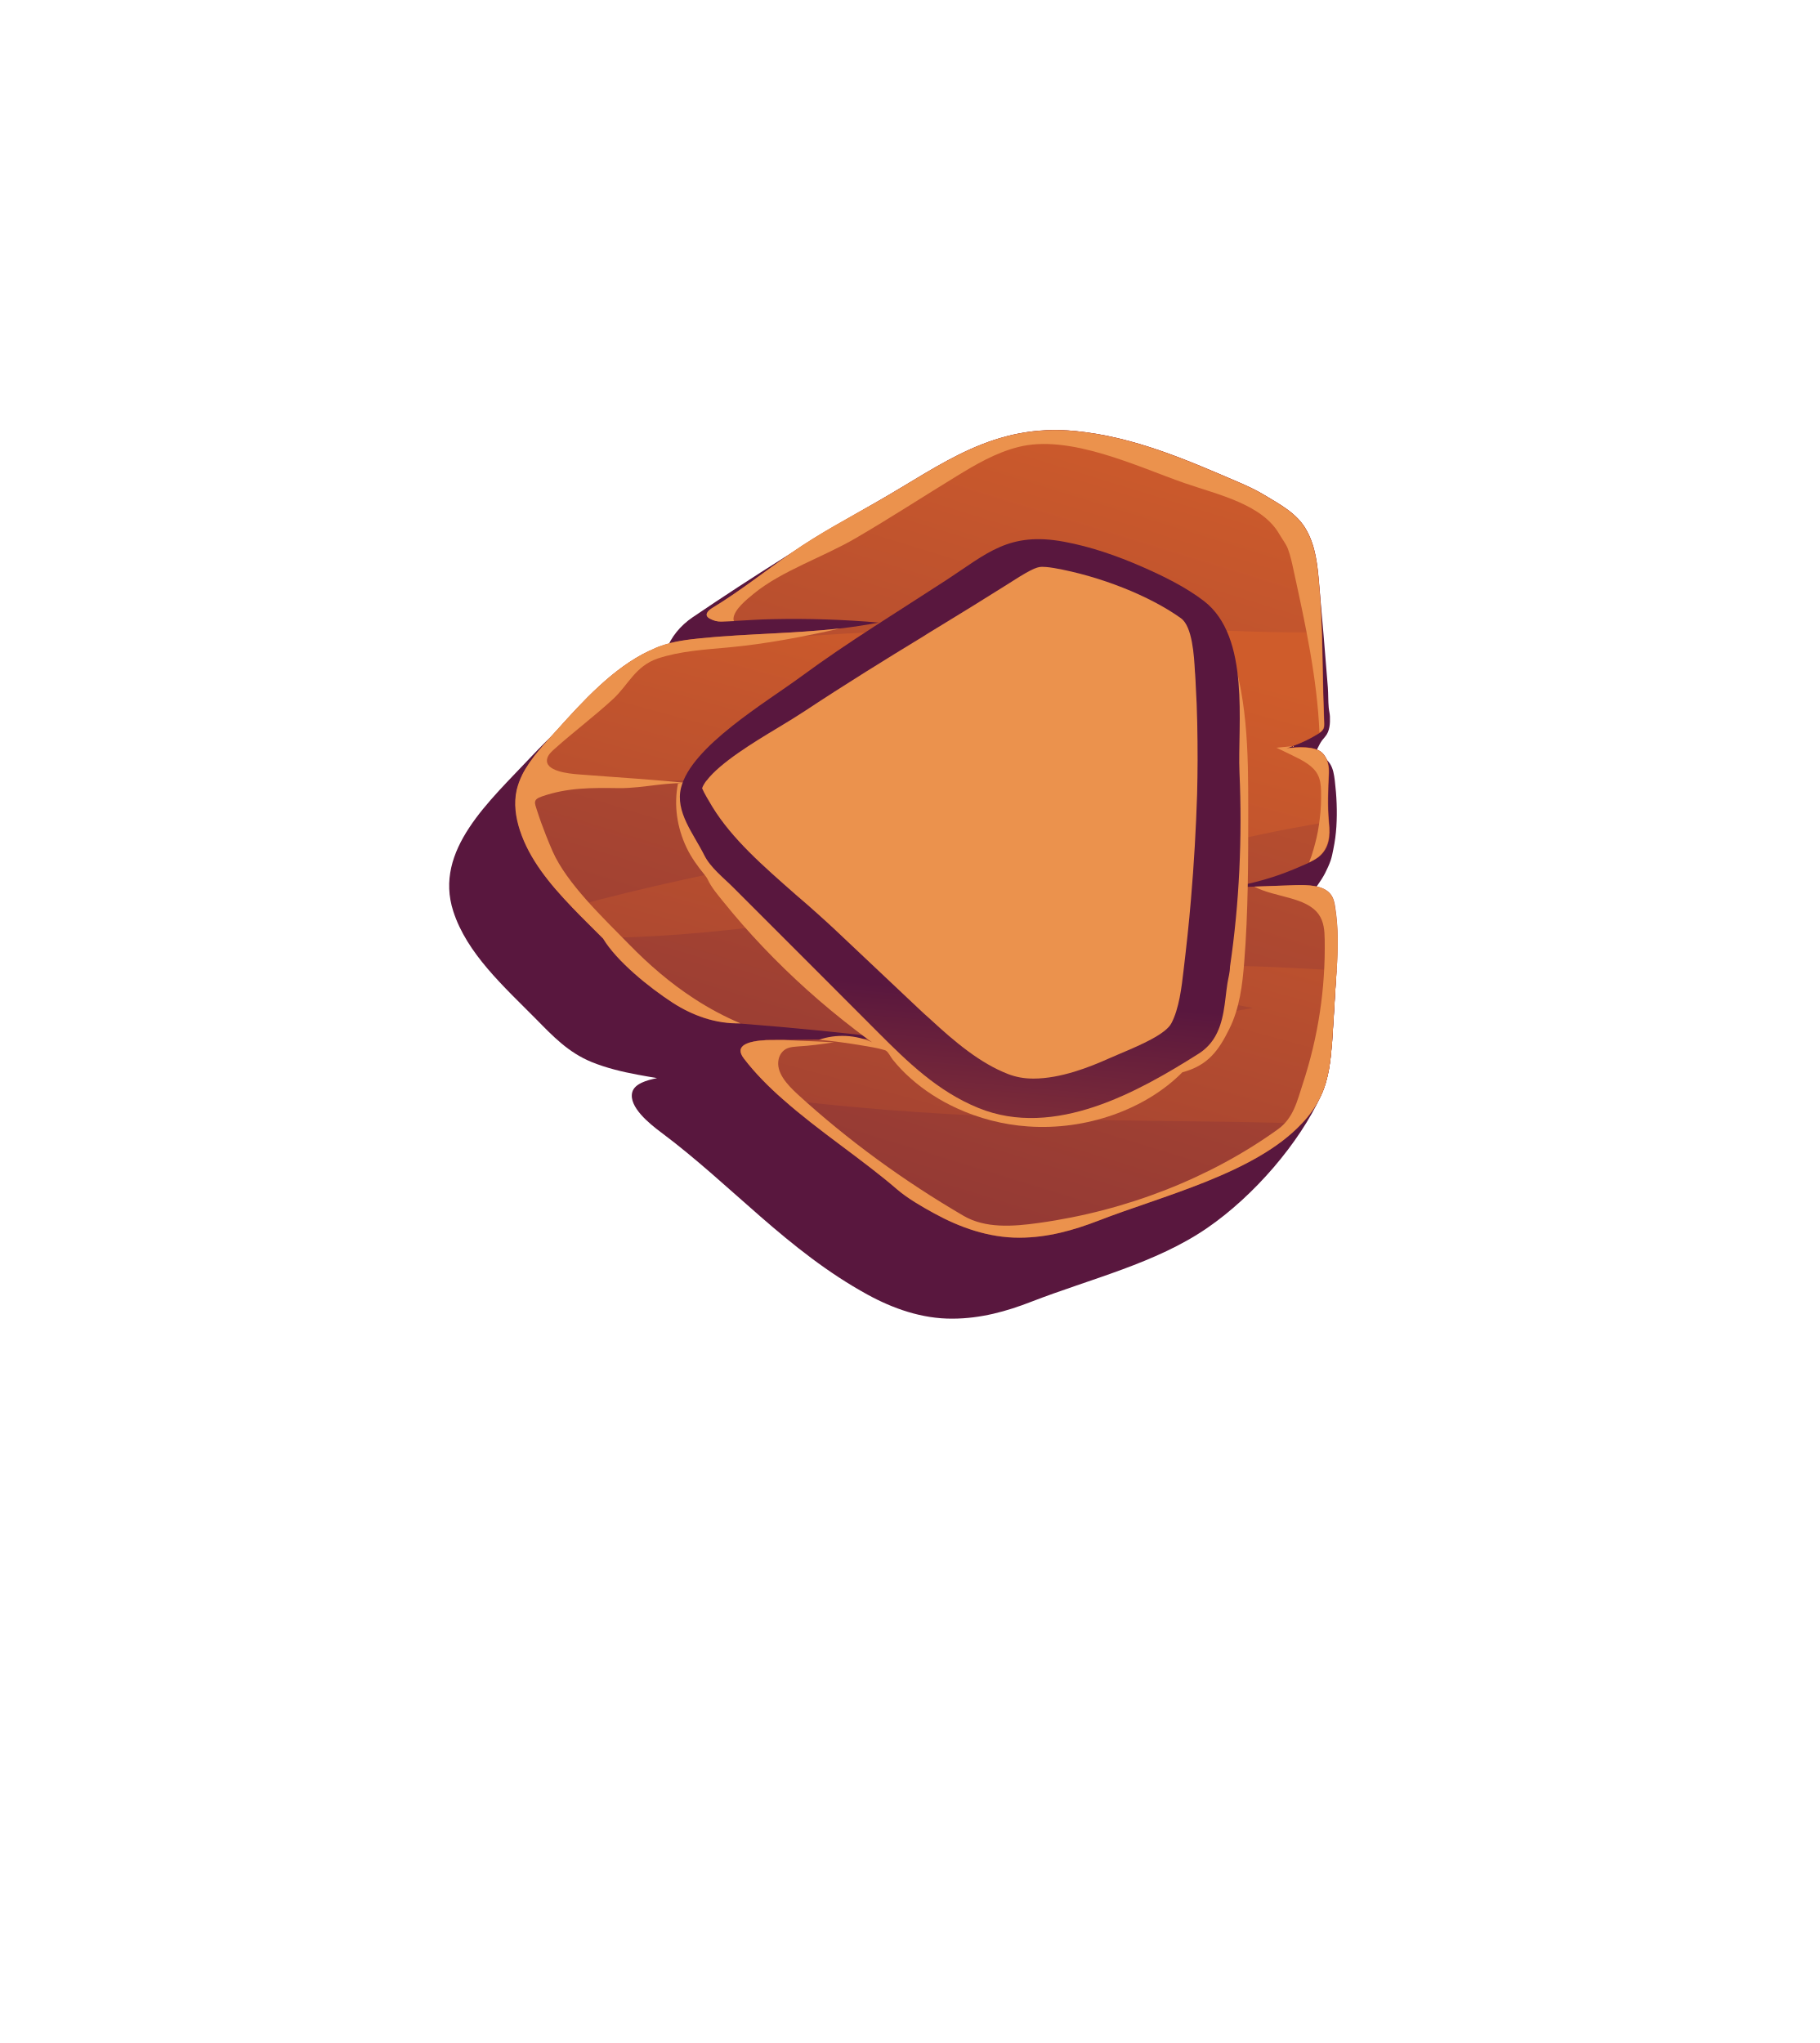
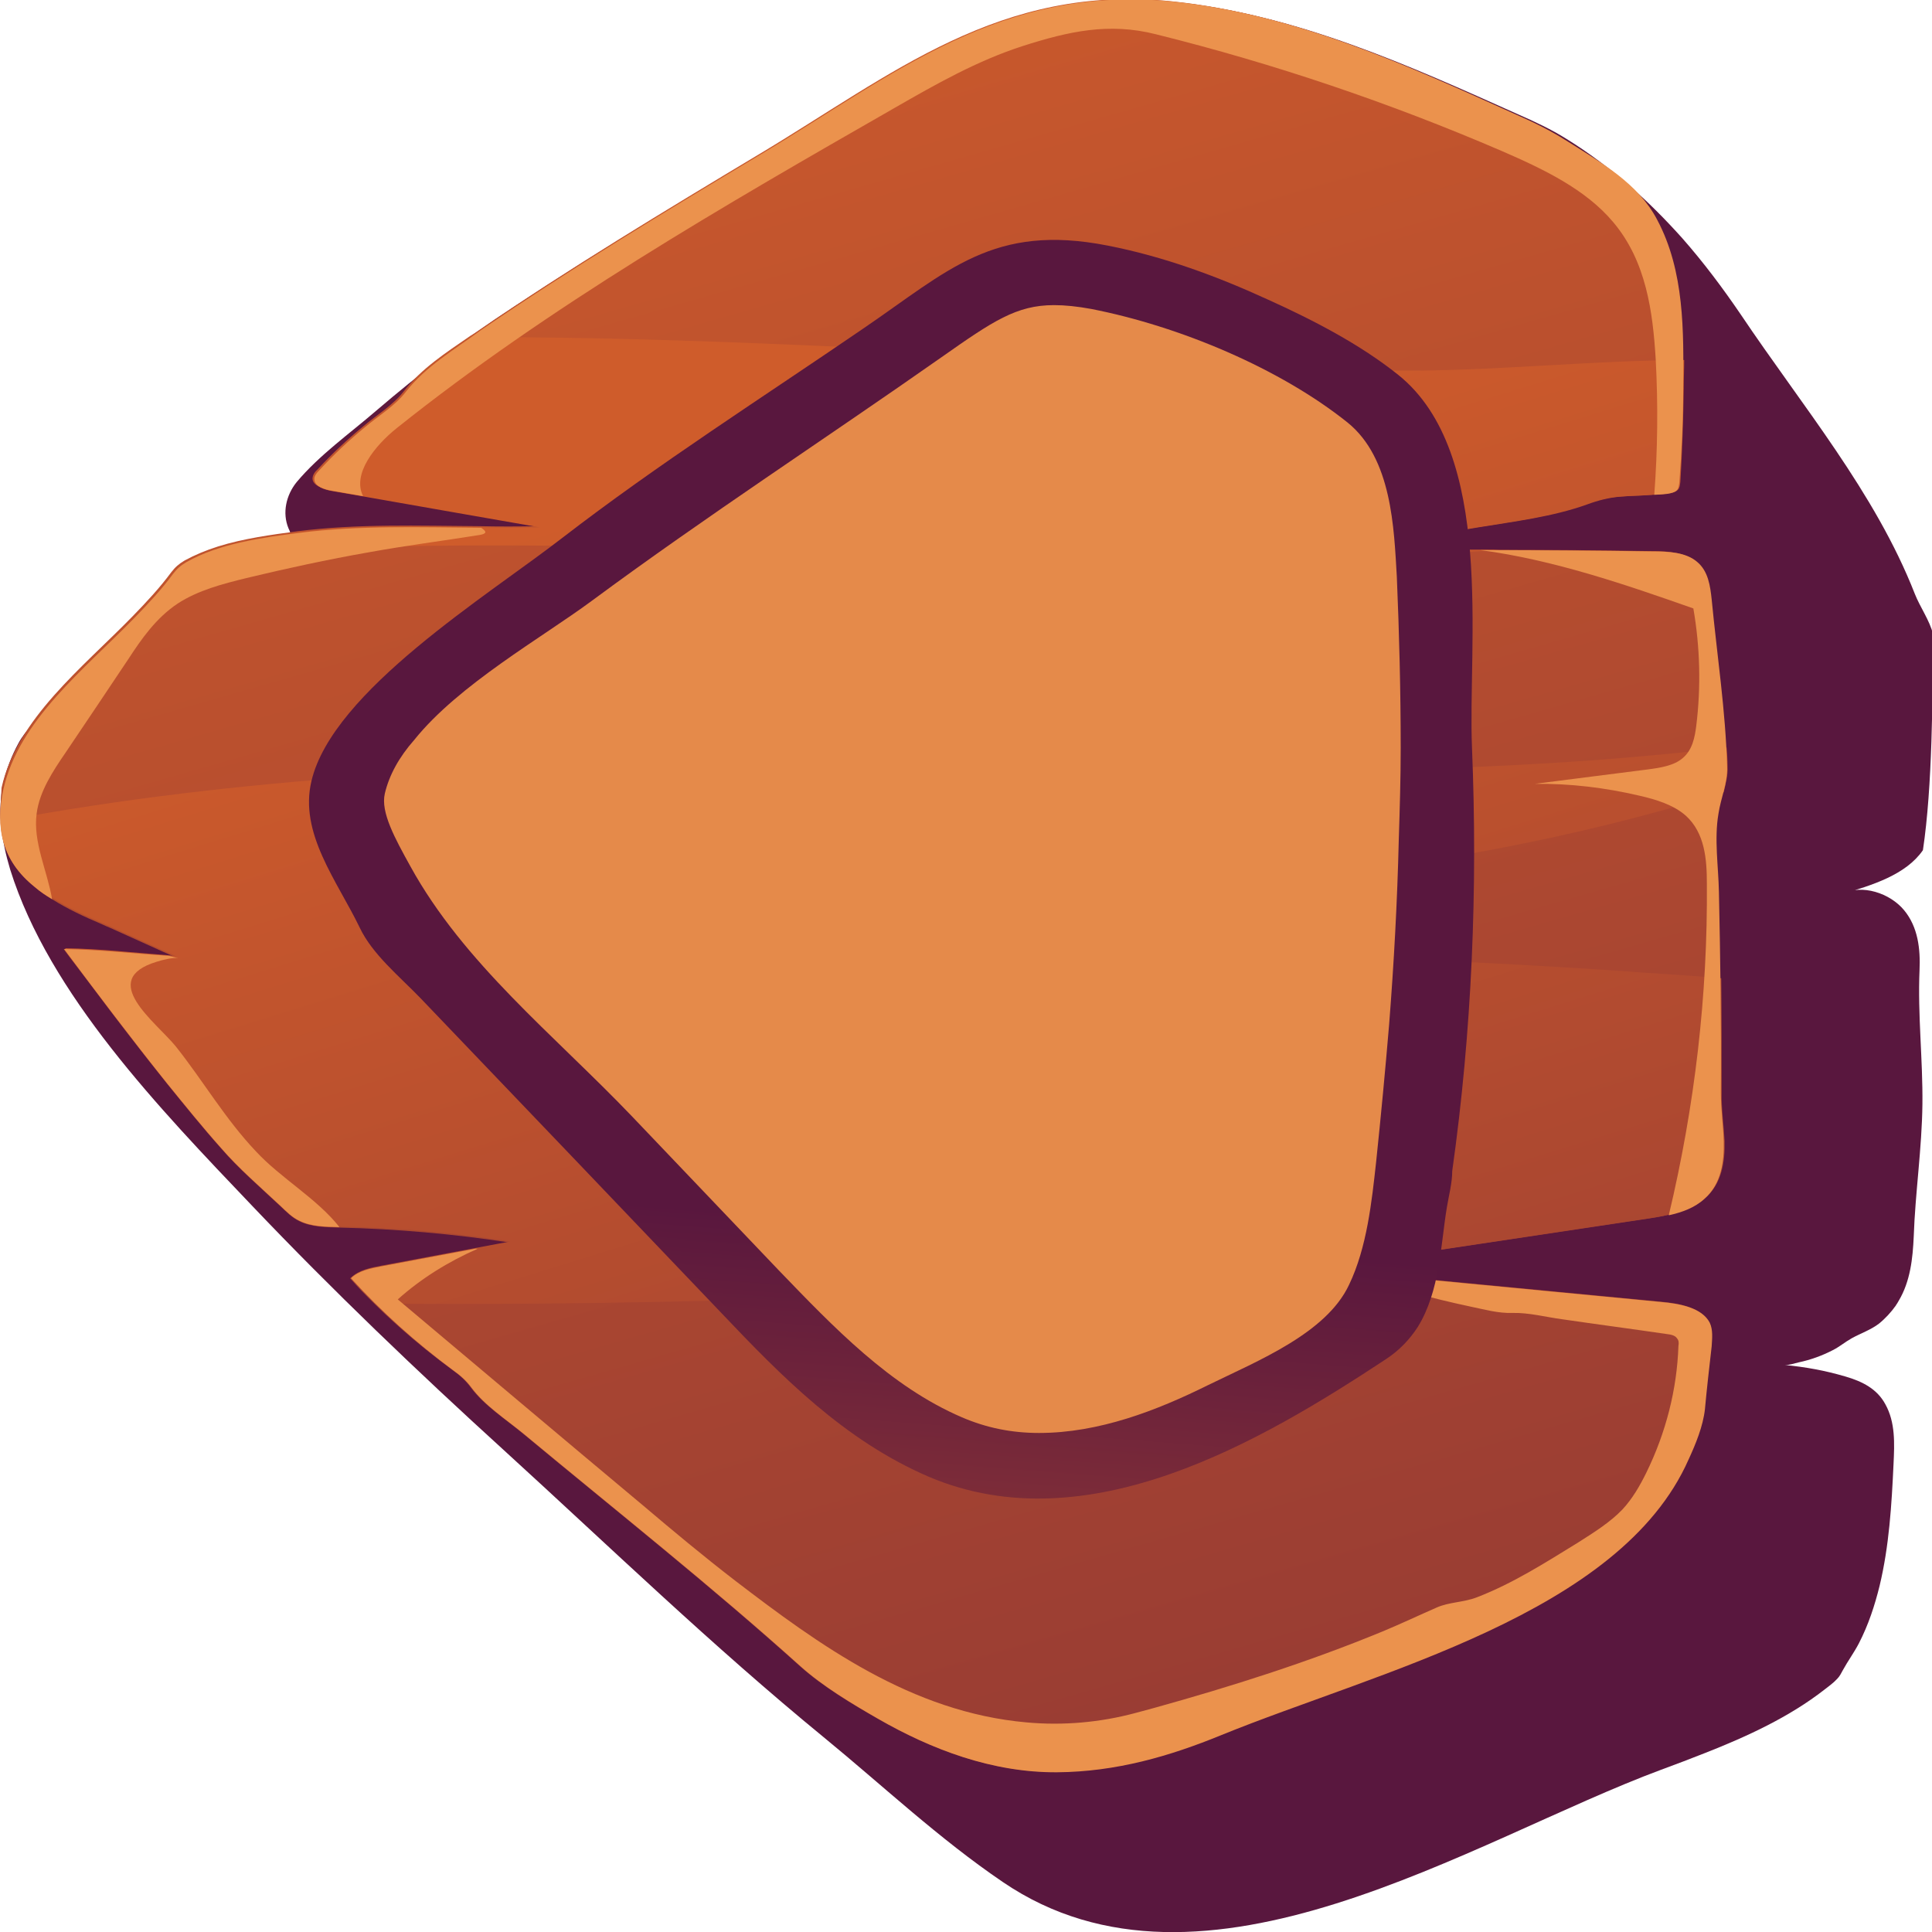
- <svg xmlns="http://www.w3.org/2000/svg" xmlns:xlink="http://www.w3.org/1999/xlink" enable-background="new 0 0 149.43 167.82" viewBox="0 0 149.43 167.82">
+ <svg xmlns="http://www.w3.org/2000/svg" xmlns:xlink="http://www.w3.org/1999/xlink" fill="none" height="73" viewBox="0 0 73 73" width="73">
  <linearGradient id="a">
    <stop offset="0" stop-color="#cf5c2b" />
    <stop offset="1" stop-color="#59173e" />
  </linearGradient>
-   <linearGradient id="b" gradientUnits="userSpaceOnUse" x1="111.474" x2="102.238" xlink:href="#a" y1="19.299" y2="33.864" />
-   <linearGradient id="c" gradientUnits="userSpaceOnUse" x1="89.575" x2="49.472" xlink:href="#a" y1="31.899" y2="161.675" />
-   <linearGradient id="d" gradientUnits="userSpaceOnUse" x1="82.9" x2="50.44" xlink:href="#a" y1="50.428" y2="170.333" />
-   <linearGradient id="e" gradientUnits="userSpaceOnUse" x1="74.841" x2="77.742" xlink:href="#a" y1="114.461" y2="81.258" />
-   <path d="m109.42 85.59c-.12 1.48-.26 2.99-.9 4.38-1.79 3.91-5.48 8.23-9.36 10.9-4.21 2.9-9.58 4.17-14.45 6.06-2.03.79-4.14 1.38-6.46 1.39-2.53.02-4.92-.84-7-1.98-6.58-3.61-11.16-9-16.96-13.33-.94-.7-2.66-2.09-2.36-3.28.18-.71 1.19-1 2.04-1.17-.53-.09-1.06-.18-1.59-.28-1.29-.24-2.57-.55-3.76-1.03-1.94-.79-3.2-2.13-4.56-3.51-2.69-2.72-5.71-5.41-6.83-8.89-1.62-5.02 2.97-9.03 6.42-12.71 1.43-1.52 2.98-2.94 4.5-4.4.18-.17.27-.35.4-.55.16-.24.41-.42.65-.6.54-.42 1.11-.81 1.7-1.18s1.21-.7 1.84-1.01c.32-.15.64-.3.97-.44.13-.06.93-.28.96-.38.02-.06.04-.13.06-.19.38-1.05 1.15-2 2.17-2.69 4.95-3.35 10.01-6.55 15.27-9.56 5.23-2.99 9.43-6.4 16.19-5.73 4.8.47 9.19 2.4 13.42 4.22.67.29 1.32.59 1.93.95 1.42.85 2.86 1.6 3.61 2.99.74 1.33.89 2.83 1.02 4.31.26 2.87.51 5.73.73 8.6.04.54.02 1.1.07 1.64.02.25.09.49.1.74.02.54 0 1.2-.4 1.66-.17.19-.31.37-.43.59-.06.1-.4.85-.52.85.57 0 1.08.35 1.35.77s.34.91.4 1.39c.15 1.26.21 2.52.13 3.78-.04.62-.12 1.24-.25 1.86-.06.3-.12.62-.22.92-.12.35-.29.71-.46 1.05-.18.34-.39.67-.62.99-.09.12-.36.59-.53.63.38-.08.72.19.96.45.89.98 1.28 2.04 1.1 3.25-.03.21 0 .4.03.6.04.3.01.61.01.92-.02.71-.04 1.42-.07 2.12-.09 1.62-.18 3.26-.3 4.9z" fill="url(#b)" />
-   <path d="m109.79 79.73c-.06.92-.13 1.84-.18 2.75-.06 1.04-.12 2.07-.19 3.11-.12 1.48-.26 3-.9 4.38-.39.85-.93 1.63-1.6 2.33-3.82 4.09-11.49 5.94-16.72 7.98-2.03.78-4.13 1.38-6.45 1.39-2.54.01-4.92-.85-7-1.99-1.04-.57-2.17-1.22-3.04-1.96-2.91-2.51-6.44-4.79-9.38-7.4-1.2-1.05-2.3-2.16-3.22-3.36-.86-1.11.41-1.44 1.84-1.52.38 0 .77 0 1.15-.01h.24c.6.02 1.1.05 1.33.06.95.03 1.89.08 2.84.13 2.42.13 4.84.24 7.25-.01-.83-.11-1.64-.21-2.47-.3-4.12-.49-8.23-.9-12.37-1.22-.38-.03-.78-.06-1.16-.09-4.45-.33-7.56-4.25-10.21-6.91-.01-.02-.04-.03-.05-.05-.83-.84-1.69-1.67-2.51-2.53-1.83-1.91-3.49-3.92-4.27-6.31-.35-1.07-.51-2.21-.26-3.32.1-.41.25-.82.44-1.21.69-1.38 1.91-2.64 2.96-3.81 1.96-2.17 4.48-4.98 7.47-6.39.34-.17.68-.32 1.04-.44 1.02-.35 2.11-.49 3.2-.6s2.18-.19 3.27-.25c.3-.02.6-.04.91-.05 2.44-.14 4.88-.24 7.29-.51 1.05-.12 2.09-.28 3.14-.48-2.88-.25-5.8-.34-8.7-.28-1.05.02-2.12.09-3.17.15-.35.01-.71.03-1.05.04-.35.01-.63-.08-.92-.23-.51-.26-.24-.62.14-.86 2.31-1.4 4.39-3.06 6.58-4.58 2.25-1.57 4.7-2.86 7.12-4.24 5.23-2.99 9.43-6.4 16.19-5.73 4.8.47 9.19 2.4 13.42 4.22.67.29 1.32.59 1.93.95 1.42.85 2.86 1.6 3.61 2.99.74 1.33.89 2.83 1.02 4.31.12 1.34.19 2.69.24 4.05.07 2.29.08 4.6.17 6.89.01.2.02.4.02.59.01.15.01.3-.05.44s-.19.25-.32.35c-.05.03-.1.06-.14.09-.65.4-1.33.73-2.06.99-.17.07-.34.13-.51.18.8-.07 2.41-.24 2.99.46.41.47.5 1.02.48 1.58-.06 1.33-.12 2.67 0 4.01 0 .04.01.08.01.12.11.97.05 2.08-.89 2.79-.22.16-.47.3-.72.42s-.51.23-.77.34c-.68.3-1.38.57-2.09.81-1.21.4-2.45.7-3.72.91.68-.02 1.36-.05 2.05-.07 1.12-.04 2.24-.08 3.36-.12 1.05-.03 2.29 0 2.88.72.25.31.34.69.39 1.06.28 1.73.24 3.49.12 5.24z" fill="url(#c)" />
-   <path d="m109.13 67.5c-1.94.33-3.88.68-5.82 1.1-6.59 1.41-13.25 2.72-19.9 3.97-10.89 2.03-22.56 4.34-33.92 4.47-.83-.84-1.69-1.67-2.51-2.53 11.96-3.33 24.7-5.02 36.78-8.04 6.03-1.51 11.93-3.32 17.8-5.2-7.16.39-14.27 1.23-21.45 1.53-8.19.35-16.36 1.04-24.55 1.31-4.66.15-8.74.25-12.67-.44.69-1.38 1.91-2.64 2.96-3.81 1.96-2.17 4.48-4.98 7.47-6.39 1.53-.19 3.06-.35 4.58-.51 7.73-.82 15.59-1.14 23.38-1.48 8.25-.37 16.35.36 24.59.46.86.01 1.76 0 2.68-.02.07 2.29.08 4.6.17 6.89.01.2.02.4.02.59.01.15.01.3-.05.44-.08.19-.28.32-.47.44-.79.49-1.65.88-2.57 1.17.8-.07 2.41-.24 2.99.46.41.47.5 1.02.48 1.58-.05 1.34-.11 2.68.01 4.01zm-12.45 11.72c-8.25-.13-16.41.33-24.52 1.52-.26.04-.22.41.06.4 8.01-.56 16.12-.59 24.07.52 2.23.31 4.43.71 6.62 1.14-5.51 1.01-11.05 1.58-16.67 1.97-4.31.3-8.63.45-12.95.53-2.98.06-5.97.09-8.95.12h-.24c-.38.01-.77.01-1.15.01-1.44.08-2.7.41-1.84 1.52.92 1.19 2.02 2.3 3.22 3.36 7.22.91 14.52 1.32 21.91 1.58 6.09.22 12.2.18 18.3.33.8.02 1.6.05 2.38.07.67-.7 1.21-1.48 1.6-2.33.63-1.38.78-2.89.9-4.38.07-1.03.13-2.06.19-3.11.05-.91.12-1.83.18-2.75-4.43-.3-8.9-.43-13.11-.5z" fill="url(#d)" />
-   <g fill="#eb924d">
-     <path d="m57.06 82.06c1.17.76 2.43 1.44 3.76 2-2 .07-3.96-.66-5.55-1.68-1.94-1.25-4.63-3.43-5.74-5.29-.01-.02-.04-.03-.05-.05-.83-.84-1.69-1.67-2.51-2.53-1.83-1.91-3.49-3.92-4.27-6.31-.35-1.07-.51-2.21-.26-3.32.1-.41.25-.82.44-1.21.69-1.38 1.91-2.64 2.96-3.81 1.96-2.17 4.48-4.98 7.47-6.39.34-.17.68-.32 1.04-.44 1.02-.35 2.11-.49 3.2-.6 3.81-.38 7.68-.38 11.47-.81-2.99.68-6.14 1.28-9.16 1.56-1.97.18-3.99.3-5.83.91-1.85.63-2.42 2.17-3.66 3.32-1.5 1.39-3.26 2.71-4.81 4.1-.26.23-.53.48-.61.79-.28 1.05 1.78 1.25 2.56 1.31 3.16.25 6.35.43 9.5.77-2.07-.23-4.1.38-6.16.36-2.24-.03-4.19-.06-6.33.68-.77.26-.61.53-.41 1.15.21.66.45 1.32.71 1.98.18.46.37.92.57 1.38 1.18 2.66 4.14 5.45 6.27 7.63 1.61 1.65 3.39 3.2 5.4 4.5z" />
-     <path d="m109.79 79.73c-.06.92-.13 1.84-.18 2.75-.06 1.04-.12 2.07-.19 3.11-.12 1.48-.26 3-.9 4.38-.39.85-.93 1.63-1.6 2.33-3.82 4.09-11.49 5.94-16.72 7.98-2.03.78-4.13 1.38-6.45 1.39-2.54.01-4.92-.85-7-1.99-1.04-.57-2.17-1.22-3.04-1.96-2.91-2.51-6.44-4.79-9.38-7.4-1.2-1.05-2.3-2.16-3.22-3.36-.86-1.11.41-1.44 1.84-1.52.38 0 .77 0 1.15-.01h.24c.6.02 1.1.05 1.33.06.95.03 1.89.08 2.84.13-1.02.15-2.03.29-2.98.34-.28.02-.56.04-.83.14-.41.16-.65.52-.74.89-.25 1.09.68 2.09 1.57 2.91 4.08 3.73 8.66 7.08 13.63 9.98 1.78 1.03 4.01.88 6.15.58 7.23-1 14.1-3.7 19.65-7.69 1.3-.93 1.59-2.35 2.05-3.74 1.27-3.86 1.87-7.85 1.8-11.85-.01-.72-.06-1.47-.5-2.08-1.04-1.44-3.58-1.37-5.29-2.27l3.36-.12c1.05-.03 2.29 0 2.88.72.25.31.34.69.39 1.06.3 1.73.26 3.49.14 5.24z" />
-     <path d="m108.26 70.42c-.22.16-.47.3-.72.42.04-.18.14-.38.19-.54.11-.33.2-.67.29-1 .18-.66.3-1.33.38-2.01.1-.77.13-1.55.11-2.33-.01-.46-.06-.94-.29-1.36-.38-.71-1.24-1.15-2.07-1.55-.43-.21-.86-.42-1.3-.63.44-.04.89-.09 1.33-.13-.17.07-.34.13-.51.18.8-.07 2.41-.24 2.99.46.41.47.5 1.02.48 1.58-.06 1.33-.12 2.67 0 4.01 0 .04.01.08.01.12.1.95.04 2.06-.89 2.78z" />
-     <path d="m108.7 59.84c-.06.14-.19.25-.32.35-.19-4.46-1.15-8.88-2.11-13.27-.13-.61-.26-1.24-.48-1.83-.15-.4-.46-.79-.68-1.17-1.41-2.5-4.99-3.26-7.82-4.24-3.83-1.33-9.45-4.06-13.69-2.95-1.86.48-3.48 1.44-5.05 2.4-2.75 1.68-5.45 3.44-8.25 5.07-2.64 1.55-6.09 2.68-8.39 4.57-.59.48-1.59 1.29-1.66 2.01-.01.08 0 .16.04.24-.35.01-.71.03-1.05.04-.35.01-.63-.08-.92-.23-.51-.26-.24-.62.14-.86 2.31-1.4 4.39-3.06 6.58-4.58 2.25-1.57 4.7-2.86 7.12-4.24 5.23-2.99 9.43-6.4 16.19-5.73 4.8.47 9.19 2.4 13.42 4.22.67.29 1.32.59 1.93.95 1.42.85 2.86 1.6 3.61 2.99.74 1.33.89 2.83 1.02 4.31.12 1.34.19 2.69.24 4.05.07 2.29.08 4.6.17 6.89.01.2.02.4.02.59 0 .13 0 .28-.06.42z" />
-     <path d="m55.69 64.36c-.35 1.76-.09 3.6.7 5.26.38.8.89 1.51 1.47 2.22.11.14.21.27.28.42.3.64.78 1.2 1.24 1.77 1.03 1.28 2.13 2.54 3.28 3.75 2.3 2.42 4.83 4.7 7.56 6.79.46.36.93.71 1.41 1.05-1.31-.62-2.97-.7-4.36-.21 1.19.11 2.37.27 3.54.47.56.1 1.17.18 1.71.34.09.03.18.04.26.09.23.17.37.51.54.72.44.55.94 1.08 1.49 1.56 1.09.97 2.37 1.8 3.77 2.44 1.8.83 3.81 1.36 5.86 1.5 4.75.34 9.64-1.38 12.68-4.45 2.13-.56 2.99-1.82 3.85-3.55s1.08-3.62 1.23-5.49c.33-4.16.33-8.33.33-12.49 0-4.77-.02-9.64-1.81-14.17-2 4.31-6.84 7.35-12.05 8.88s-10.83 1.73-16.35 1.82c-5.5.11-11.27.15-16.63 1.28z" />
+   <linearGradient id="b" gradientUnits="userSpaceOnUse" x1="21.214" x2="28.285" xlink:href="#a" y1="-11.386" y2="12.303" />
+   <linearGradient id="c" gradientUnits="userSpaceOnUse" x1="21.702" x2="66.902" xlink:href="#a" y1="-5.908" y2="151.627" />
+   <linearGradient id="d" gradientUnits="userSpaceOnUse" x1="29.539" x2="65.137" xlink:href="#a" y1="16.926" y2="131.893" />
+   <linearGradient id="e" gradientUnits="userSpaceOnUse" x1="29.099" x2="31.647" xlink:href="#a" y1="79.313" y2="46.048" />
+   <clipPath id="f">
+     <path d="m0 0h73v73h-73z" />
+   </clipPath>
+   <g clip-path="url(#f)">
+     <path d="m71.636 49.321c.036-.048.073-.112.109-.176.437-.735.528-1.597.565-2.427.055-1.629.31-3.337.328-4.998.018-1.692-.182-3.369-.109-5.061.036-.798-.055-1.629-.583-2.267-.528-.639-1.585-1.006-2.368-.607 1.166-.335 2.441-.735 3.079-1.661.364-2.427.364-5.796.383-8.159-.128-.527-.492-1.022-.692-1.533-1.494-3.816-4.263-7.105-6.577-10.554-.674-.99-1.403-1.964-2.204-2.874-1.257-1.405-2.696-2.714-4.372-3.752-.583-.367-1.202-.655-1.858-.942-4.063-1.82-8.307-3.752-12.935-4.231-6.522-.671-10.567 2.746-15.613 5.732-3.188 1.884-6.358 3.784-9.419 5.812-1.84 1.198-3.534 2.507-5.156 3.896-1.02.878-2.15 1.677-3.006 2.698-.401.495-.546 1.165-.31 1.74.055.112.109.239.073.367-.036.112-.146.192-.255.256-.565.367-1.184.782-1.858.99-.437.144-.929.112-1.366.256-1.348.431-2.332 1.453-3.225 2.379-.036.032-.073.08-.109.112-.802.846-1.603 1.677-2.405 2.523-.383.399-.802.766-1.057 1.245-.255.463-.437.958-.565 1.453-.237 1.102-.073 2.235.255 3.321 1.476 4.71 5.648 9.037 9.164 12.726 3.024 3.177 6.212 6.227 9.492 9.213 3.99 3.64 7.87 7.393 12.079 10.841 2.241 1.836 4.354 3.832 6.777 5.477 7.579 5.157 17.726-1.597 24.868-4.247.565-.208 1.111-.415 1.676-.639 1.585-.623 3.17-1.357 4.482-2.379.164-.128.346-.256.492-.415.109-.112.146-.207.219-.335.182-.335.419-.655.601-1.006.364-.703.601-1.437.783-2.171.364-1.517.456-3.066.528-4.614.036-.766.073-1.565-.31-2.251-.31-.575-.856-.862-1.53-1.054-.765-.224-1.476-.351-2.277-.431.164.016.383-.064.528-.096.455-.096.893-.255 1.294-.463.255-.128.455-.303.711-.447.346-.192.729-.319 1.038-.559.237-.192.456-.431.638-.687z" fill="url(#b)" />
+     <path d="m.02 31.055c.036.926.419 1.756 1.293 2.459.2.176.419.319.656.463.583.367 1.202.655 1.84.926.109.048.237.112.364.16.802.367 1.603.719 2.405 1.086-.055 0-.109-.016-.182-.016-1.312-.096-2.678-.256-3.99-.271.291.399.619.814.929 1.229.966 1.293 1.949 2.571 2.97 3.848.674.83 1.33 1.645 2.04 2.443.674.782 1.494 1.485 2.259 2.203.219.208.437.431.711.559.456.224.984.224 1.494.24h.018c2.131.048 4.3.239 6.395.559-.419.08-.856.16-1.275.239-1.184.224-2.368.447-3.571.671-.419.08-.856.176-1.148.447.291.335.619.671.947.99.893.878 1.877 1.708 2.897 2.459.291.207.51.399.711.671.51.687 1.312 1.198 1.986 1.756 3.498 2.906 7.087 5.748 10.457 8.782.838.75 1.931 1.405 2.933 1.98 2.004 1.15 4.3 2.028 6.741 2.012 2.241-.016 4.263-.607 6.212-1.405 5.921-2.411 15.066-4.566 17.653-10.41.273-.591.546-1.261.619-1.9.073-.798.164-1.581.255-2.379.018-.303.055-.623-.073-.894-.291-.559-1.111-.719-1.84-.782-3.826-.367-7.652-.734-11.496-1.102h-.055c-.492-.048-.984-.096-1.476-.144 4.117-.623 8.216-1.229 12.334-1.852.328-.048.656-.096.984-.176.51-.112.984-.287 1.348-.623.638-.559.747-1.405.729-2.155-.018-.639-.109-1.229-.109-1.868.018-1.437.018-2.858-.018-4.279-.018-1.102-.036-2.187-.073-3.289-.018-.958-.182-1.996-.018-2.954.055-.271.109-.543.182-.798.073-.319.164-.639.146-.974 0-.239-.018-.479-.036-.719-.073-1.868-.364-3.752-.547-5.604-.055-.511-.128-1.07-.546-1.421-.419-.367-1.093-.399-1.676-.399-1.931-.032-3.862-.048-5.793-.048h-.711c-2.113 0-4.227.016-6.34.048 2.077-.239 4.136-.543 6.212-.894 1.366-.224 2.806-.399 4.099-.862.437-.16.856-.271 1.33-.303.383-.032.765-.032 1.148-.064.036 0 .073 0 .109-.016.273-.016.711-.016.856-.176.073-.08.073-.176.091-.287.091-1.198.146-2.379.146-3.592 0-.351.018-.703.018-1.054 0-1.804-.146-3.656-1.002-5.285-.729-1.389-2.113-2.156-3.48-3.018-.583-.367-1.202-.671-1.858-.958-4.063-1.836-8.307-3.784-12.935-4.263-6.522-.671-10.566 2.762-15.613 5.78-3.571 2.14-7.141 4.295-10.548 6.626-.109.08-.237.16-.364.239-.929.639-1.84 1.229-2.496 2.076-.419.543-1.02.894-1.548 1.341-.619.511-1.184 1.038-1.712 1.613-.109.096-.2.224-.2.367.018.255.364.367.638.415.401.064.802.144 1.202.208 2.204.383 4.427.782 6.65 1.165-.729.016-1.457.016-2.186 0-2.314-.016-4.609-.096-6.868.192-.966.128-2.04.272-3.006.575-.455.144-.874.319-1.257.527-.219.128-.364.256-.51.447-.437.591-.929 1.118-1.457 1.661-1.895 1.948-4.372 3.864-4.955 6.482-.018.495-.073.894-.036 1.293z" fill="url(#c)" />
+     <path d="m63.619 14.657c0-.351.018-.703.018-1.054-3.316.016-6.686.367-10.002.399-6.121.016-12.206-.447-18.327-.735-5.812-.271-11.623-.543-17.453-.527-.929.639-1.84 1.229-2.496 2.076-.419.543-1.02.894-1.548 1.341-.619.511-1.184 1.038-1.712 1.613-.109.096-.2.224-.2.367.018.255.364.367.638.415.401.064.802.144 1.202.208 2.204.383 4.427.782 6.65 1.165-.729.016-1.457.016-2.186 0-2.314-.016-4.609-.096-6.868.192-.966.128-2.04.272-3.006.575 2.004.096 4.135 0 6.467-.048 6.85-.128 13.682.112 20.532.399 6.814.287 13.664.319 20.459-.207.291-.016.601-.048.911-.064h-.711c-2.113 0-4.227.016-6.34.048 2.077-.239 4.136-.543 6.212-.894 1.366-.224 2.806-.399 4.099-.862.437-.16.856-.271 1.33-.303.383-.032.765-.032 1.148-.064.036 0 .073 0 .109-.016.273-.016.711-.016.856-.176.073-.08.073-.176.091-.287.073-1.166.109-2.363.128-3.561zm-36.4 14.242c12.735-.016 25.378.846 38.021-.655.018.239.036.479.036.719.018.335-.073.655-.146.974-11.241 3.529-23.301 4.072-35.161 4.535-4.172.16-8.344.399-12.498.734 5.52.096 11.04.239 16.56.431 9.164.319 18.346.431 27.491 1.07.492.048 1.858.112 3.516.256.018 1.421.018 2.858.018 4.279-.018.655.073 1.229.109 1.868.018.75-.091 1.597-.729 2.155-.364.335-.838.511-1.348.623-.328.08-.656.128-.984.176-4.117.623-8.216 1.23-12.334 1.852l1.476.144c-4.992.367-10.002.543-14.921.75-7.378.335-14.72.511-22.099.447-.328-.319-.638-.655-.947-.99.291-.287.729-.367 1.148-.447 1.184-.224 2.368-.447 3.571-.671.419-.08.838-.16 1.275-.239-2.095-.335-4.263-.527-6.394-.559-.018 0-.018 0-.018 0-.51-.016-1.057-.016-1.494-.239-.273-.128-.492-.351-.711-.559-.765-.719-1.585-1.421-2.259-2.203-.711-.798-1.366-1.613-2.04-2.443-1.02-1.261-2.004-2.555-2.97-3.848-.31-.399-.619-.814-.929-1.23 1.312.016 2.678.176 3.99.272.055.016.109.016.182.016-.802-.367-1.603-.719-2.405-1.086-.109-.048-.237-.112-.364-.16-.638-.287-1.275-.559-1.84-.926-.237-.144-.455-.287-.656-.463-.874-.703-1.257-1.533-1.293-2.459 8.927-1.677 18.51-2.123 27.145-2.123z" fill="url(#d)" />
+     <g fill="#eb924d">
+       <path d="m13.264 48.299c1.148 1.261 2.441 2.427 3.844 3.465.291.208.51.399.711.671.51.687 1.312 1.198 1.986 1.756 3.498 2.906 7.087 5.748 10.457 8.782.838.75 1.931 1.405 2.933 1.98 2.004 1.15 4.3 2.028 6.741 2.012 2.241-.016 4.263-.607 6.212-1.405 5.921-2.411 15.066-4.566 17.653-10.41.273-.591.547-1.261.619-1.9.073-.798.164-1.581.255-2.379.018-.303.055-.623-.073-.894-.291-.559-1.111-.719-1.84-.782-3.844-.367-7.688-.735-11.532-1.102 1.385.575 2.842.958 4.336 1.277.547.112 1.038.256 1.585.239.619-.016 1.275.16 1.877.239 1.312.192 2.642.367 3.953.559.146.016.31.048.383.16.073.08.073.192.055.287-.055 1.645-.474 3.289-1.221 4.806-.237.479-.51.958-.893 1.373-.474.495-1.093.878-1.694 1.261-1.221.75-2.441 1.533-3.808 2.06-.492.192-1.038.176-1.512.383-.692.303-1.366.623-2.059.91-2.787 1.15-5.702 2.076-8.635 2.89-.237.064-.474.128-.711.192-1.312.351-2.715.479-4.099.351-4.354-.383-7.852-2.938-11.022-5.365-1.202-.926-2.35-1.884-3.48-2.842-3.097-2.587-6.176-5.189-9.255-7.776.875-.782 1.895-1.421 3.024-1.916h-.091c-1.184.224-2.368.447-3.571.671-.401.08-.838.16-1.129.447z" />
+       <path d="m63.983 22.991c.255 1.469.291 2.97.109 4.439-.055.431-.146.91-.51 1.213-.328.287-.838.367-1.33.431-1.421.176-2.842.367-4.263.543 1.33-.016 2.66.144 3.953.447.638.144 1.294.351 1.749.75.729.655.802 1.661.802 2.571.036 4.199-.455 8.414-1.439 12.534.51-.112.984-.287 1.348-.623.638-.559.747-1.405.729-2.156-.018-.639-.109-1.229-.109-1.868.018-2.523-.018-5.045-.073-7.568-.018-.958-.182-1.996-.018-2.954.091-.607.346-1.15.328-1.772-.055-2.108-.383-4.231-.583-6.323-.055-.511-.128-1.07-.546-1.421-.419-.367-1.093-.399-1.676-.399-2.168-.032-4.336-.048-6.504-.048 2.751.367 5.447 1.293 8.034 2.203z" />
+       <path d="m11.879 18.122c.018.255.364.367.638.415.401.064.802.144 1.202.208-.419-.83.437-1.9 1.275-2.571 5.757-4.598 12.297-8.367 18.819-12.103 1.53-.878 3.097-1.772 4.828-2.331 1.749-.559 3.261-.894 5.028-.447 4.5 1.118 8.872 2.603 13.062 4.407 1.585.687 3.188 1.453 4.227 2.698 1.239 1.469 1.494 3.369 1.603 5.189.091 1.708.073 3.417-.055 5.109.273-.016.711-.016.856-.176.073-.08.073-.176.091-.287.091-1.198.146-2.379.146-3.592.018-2.108.055-4.391-.984-6.339-.729-1.389-2.113-2.156-3.48-3.018-.583-.367-1.202-.671-1.858-.958-4.063-1.836-8.307-3.784-12.935-4.263-6.522-.671-10.566 2.762-15.613 5.78-3.571 2.14-7.141 4.295-10.548 6.626-1.02.75-2.095 1.373-2.842 2.331-.419.543-1.02.894-1.548 1.341-.62.511-1.184 1.038-1.712 1.613-.109.112-.219.239-.2.367z" />
+       <path d="m1.312 33.514c.2.176.419.319.656.463-.182-1.086-.729-2.156-.583-3.241.109-.83.601-1.581 1.093-2.299.802-1.182 1.585-2.363 2.368-3.529.51-.782 1.057-1.565 1.876-2.108.765-.495 1.676-.734 2.587-.958 1.53-.367 3.079-.703 4.627-.974 1.403-.255 2.787-.431 4.19-.655.273-.048.273-.128.055-.271-2.314-.016-4.609-.096-6.868.192-1.403.176-3.061.415-4.263 1.102-.219.128-.364.255-.51.447-.437.591-.929 1.118-1.457 1.661-1.895 1.948-4.372 3.864-4.955 6.482-.31 1.437-.073 2.682 1.184 3.688z" />
+       <path d="m2.424 35.861c1.275 1.708 2.551 3.401 3.88 5.061.674.83 1.33 1.645 2.04 2.443.674.782 1.494 1.485 2.259 2.203.219.208.437.431.711.559.455.224.984.224 1.494.239h.018c-.856-1.086-2.204-1.836-3.152-2.858-1.166-1.229-1.986-2.651-3.024-3.96-.747-.926-2.988-2.523-.729-3.209.2-.064.619-.176.82-.128-.109-.032-.237-.064-.364-.096-1.275-.08-2.642-.239-3.953-.256z" />
+     </g>
+     <path d="m53.562 50.151c-.291.447-.674.862-1.184 1.198-4.7 3.098-11.277 6.994-17.271 4.455-3.206-1.373-5.593-3.816-7.852-6.195-1.804-1.884-3.607-3.784-5.411-5.668-1.986-2.076-3.972-4.151-5.957-6.227-.802-.83-1.822-1.661-2.296-2.666-.856-1.772-2.296-3.561-1.822-5.54.802-3.401 6.65-6.993 9.473-9.181 3.644-2.81 7.561-5.301 11.386-7.92 3.188-2.171 4.901-3.976 9.218-3.129 2.131.415 4.154 1.166 6.067 2.044 1.731.782 3.48 1.692 4.919 2.842 3.68 2.954 2.623 10.171 2.787 14.099.219 5.333 0 10.682-.747 15.983 0 .447-.128.926-.2 1.357-.237 1.405-.255 3.177-1.111 4.551z" fill="url(#e)" />
+     <path d="m52.925 28.262c0 1.166-.036 2.315-.073 3.481-.055 2.315-.182 4.646-.364 6.962-.146 1.74-.31 3.465-.492 5.205-.164 1.485-.346 3.225-1.02 4.63-.856 1.836-3.443 2.874-5.338 3.8-1.931.958-4.117 1.804-6.376 1.804-1.038 0-1.986-.192-2.915-.591-2.715-1.166-4.846-3.401-6.923-5.556-1.858-1.948-3.698-3.88-5.556-5.828-2.951-3.082-6.34-5.764-8.362-9.436-.583-1.054-1.129-2.044-.966-2.746.164-.703.546-1.389 1.111-2.028 1.676-2.092 4.828-3.864 6.704-5.253 4.318-3.193 8.836-6.131 13.226-9.213 1.931-1.357 2.824-1.964 4.245-1.964.419 0 .875.048 1.403.144 3.352.655 7.141 2.251 9.692 4.295 1.676 1.357 1.749 3.992 1.858 5.828.091 2.156.146 4.311.146 6.467z" fill="#e58a4a" />
  </g>
-   <path d="m99.67 85.37c-.3.45-.7.86-1.24 1.2-4.91 3.1-11.8 7-18.07 4.44-3.36-1.37-5.84-3.81-8.22-6.19-1.89-1.89-3.78-3.78-5.66-5.67-2.08-2.08-4.15-4.15-6.23-6.23-.83-.83-1.9-1.66-2.4-2.67-.89-1.78-2.4-3.56-1.91-5.54.84-3.39 6.95-6.99 9.91-9.17 3.8-2.8 7.91-5.3 11.91-7.91 3.33-2.18 5.12-3.97 9.64-3.13 2.22.41 4.35 1.16 6.35 2.03 1.81.79 3.64 1.69 5.14 2.84 3.85 2.96 2.75 10.17 2.92 14.08.23 5.33 0 10.67-.78 15.97 0 .44-.14.92-.21 1.36-.23 1.46-.24 3.22-1.15 4.59z" fill="url(#e)" />
-   <path d="m98.37 62.47c0 .91-.02 1.84-.04 2.78-.09 2.8-.25 5.66-.51 8.69-.16 1.91-.37 3.84-.6 5.75-.16 1.41-.37 3.16-1 4.36-.47.9-2.53 1.79-4.19 2.49l-.93.4c-1.6.72-3.99 1.66-6.21 1.66-.77 0-1.42-.12-2.08-.37-2.3-.89-4.38-2.64-6.39-4.5-.37-.32-.72-.65-1.07-.98l-6.9-6.51c-.37-.35-.76-.69-1.14-1.04-.63-.57-1.28-1.14-1.94-1.7-2.67-2.35-5.23-4.57-6.86-7.23-.28-.47-.7-1.16-.84-1.52.07-.21.19-.4.35-.62.02 0 .02 0 .02-.01 1.11-1.47 3.89-3.16 5.84-4.33.83-.5 1.6-.97 2.25-1.4 3.2-2.12 6.56-4.2 9.83-6.19.16-.11.3-.19.46-.29.32-.19.63-.39.95-.58 1.72-1.05 3.43-2.1 5.14-3.18 2.02-1.3 2.6-1.59 3.08-1.59.14 0 .46.01.99.1 3.76.66 7.86 2.28 10.43 4.13.93.68 1.07 3.07 1.14 4.36l.02.25c.02.32.04.62.05.94.12 1.97.15 4.03.15 6.13z" fill="#eb924d" />
</svg>
